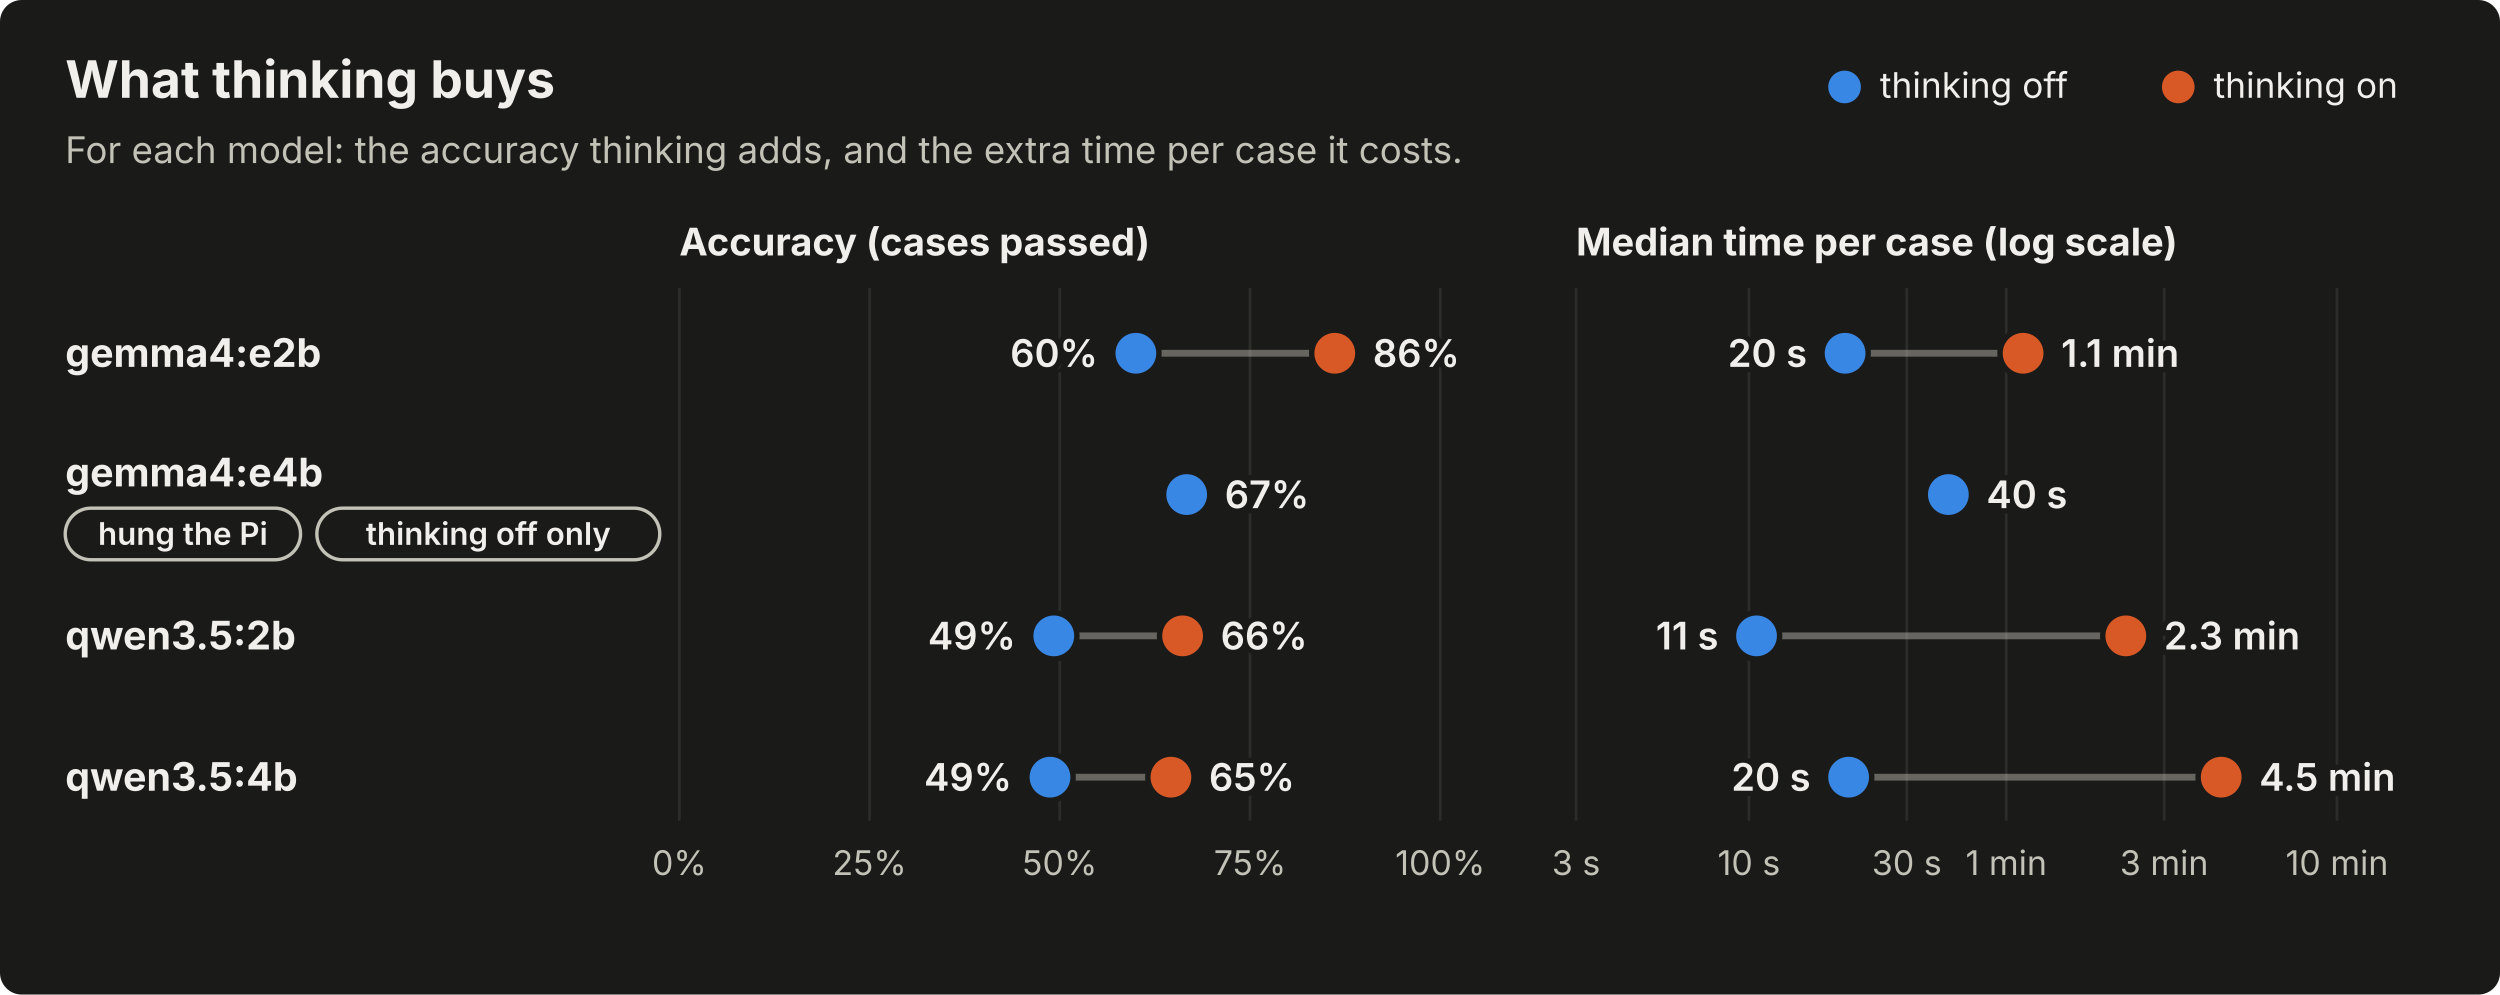
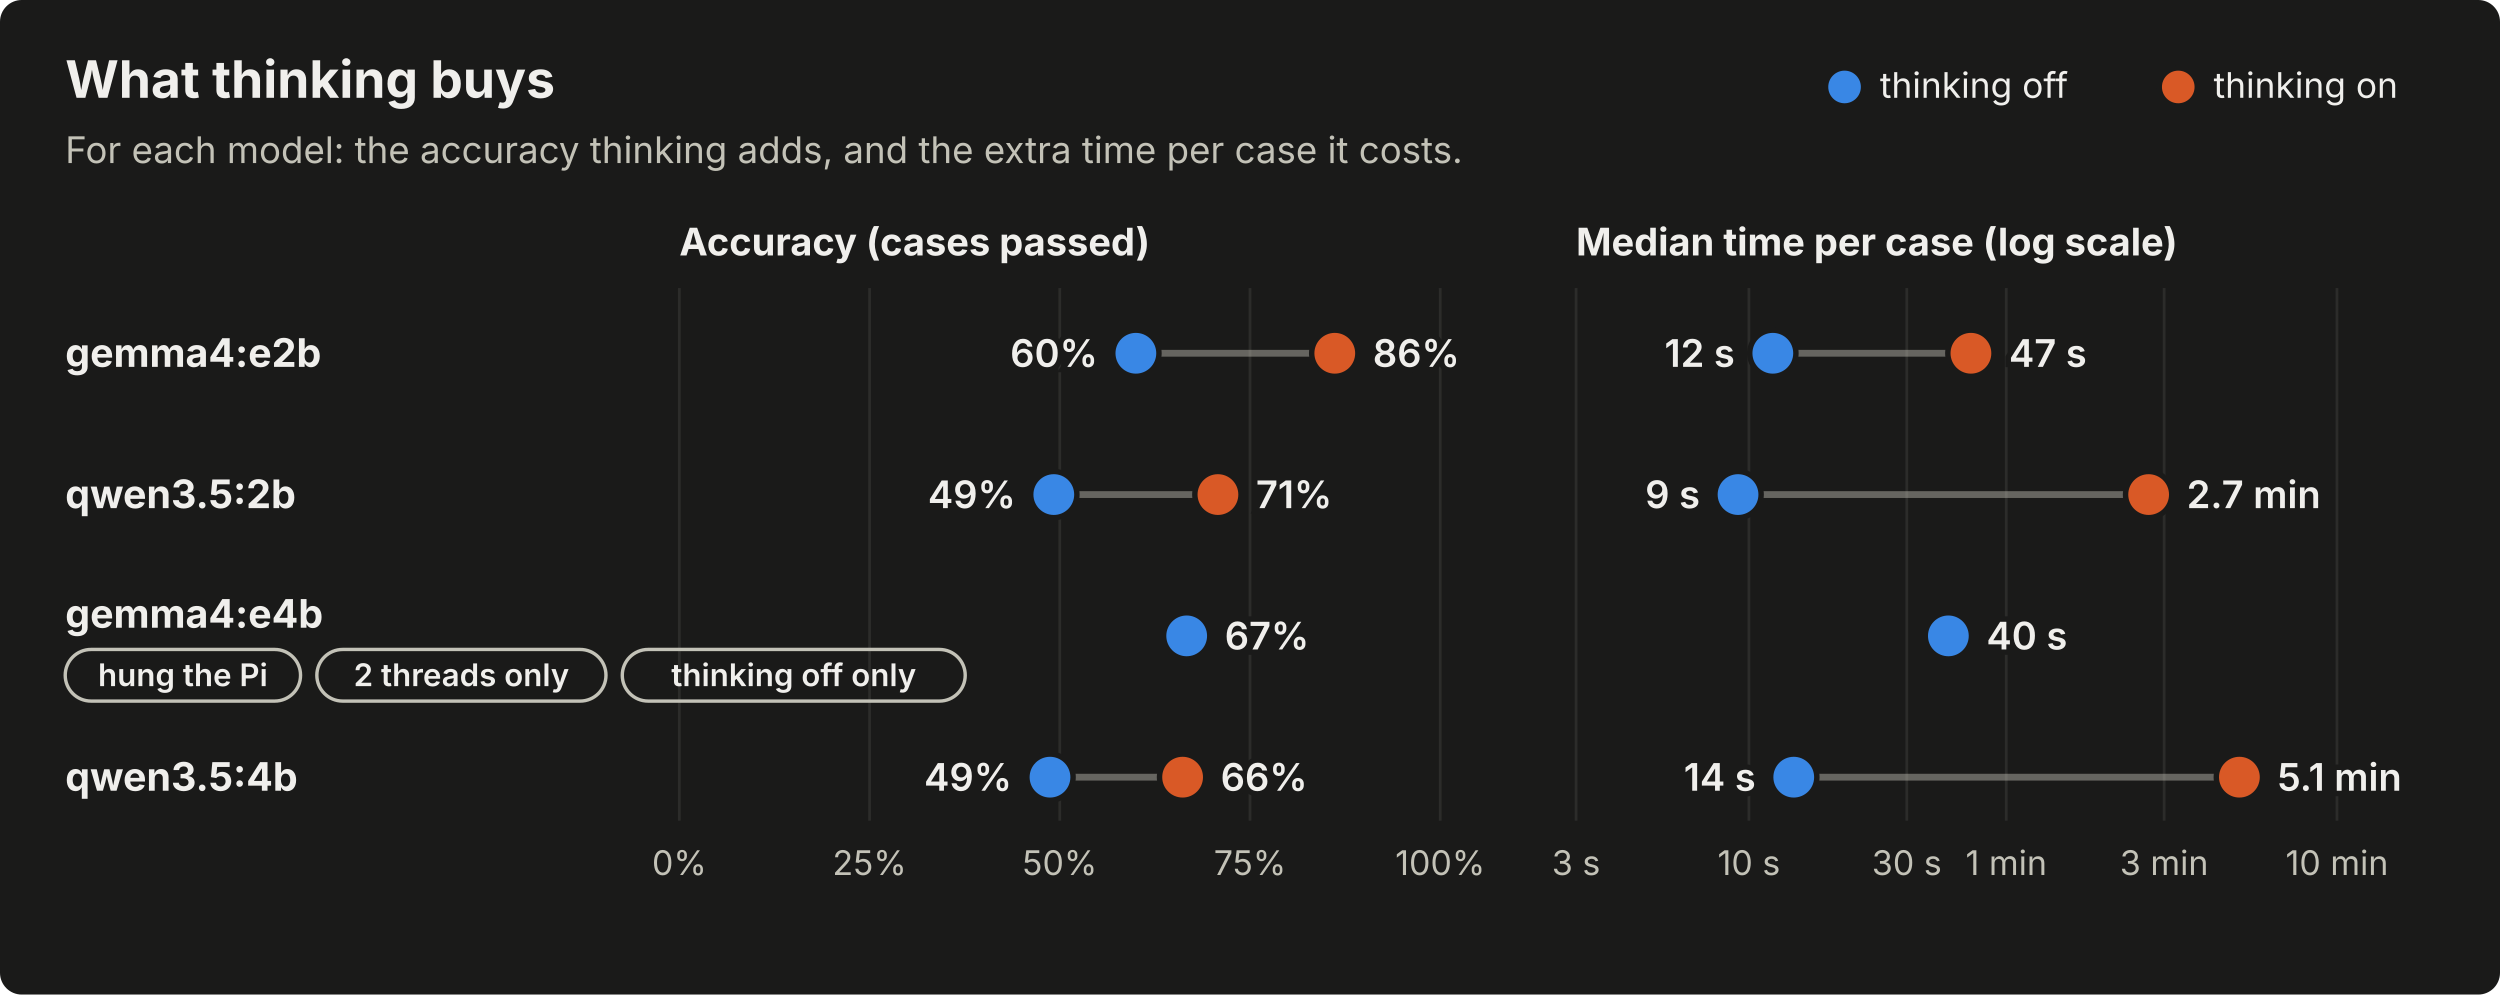
<svg xmlns="http://www.w3.org/2000/svg" width="920" height="366" viewBox="0 0 920 366" role="img" aria-label="What thinking buys">
  <rect width="920" height="366" rx="8" fill="#1a1a19" />
  <text x="24.0" y="36.0" font-size="19" font-weight="700" text-anchor="start" fill="#f0efec" font-family="system-ui, -apple-system, Segoe UI, sans-serif">What thinking buys</text>
  <text x="24.0" y="60.0" font-size="13.5" font-weight="normal" text-anchor="start" fill="#c3c2b7" font-family="system-ui, -apple-system, Segoe UI, sans-serif">For each model: the accuracy thinking adds, and the extra time per case it costs.</text>
  <circle cx="678.8" cy="32.0" r="7" fill="#3987e5" stroke="#1a1a19" stroke-width="2" />
  <text x="691.8" y="36.0" font-size="13" font-weight="normal" text-anchor="start" fill="#f0efec" font-family="system-ui, -apple-system, Segoe UI, sans-serif">thinking off</text>
  <circle cx="801.6" cy="32.0" r="7" fill="#d95926" stroke="#1a1a19" stroke-width="2" />
  <text x="814.6" y="36.0" font-size="13" font-weight="normal" text-anchor="start" fill="#f0efec" font-family="system-ui, -apple-system, Segoe UI, sans-serif">thinking on</text>
  <text x="250.0" y="94.0" font-size="14" font-weight="700" text-anchor="start" fill="#f0efec" font-family="system-ui, -apple-system, Segoe UI, sans-serif">Accuracy (cases passed)</text>
  <text x="580.0" y="94.0" font-size="14" font-weight="700" text-anchor="start" fill="#f0efec" font-family="system-ui, -apple-system, Segoe UI, sans-serif">Median time per case (log scale)</text>
  <line x1="250.0" y1="106.0" x2="250.0" y2="302.0" stroke="#2c2c2a" stroke-width="1" />
  <text x="250.0" y="322.0" font-size="12.5" font-weight="normal" text-anchor="middle" fill="#c3c2b7" font-family="system-ui, -apple-system, Segoe UI, sans-serif">0%</text>
  <line x1="320.0" y1="106.0" x2="320.0" y2="302.0" stroke="#2c2c2a" stroke-width="1" />
  <text x="320.0" y="322.0" font-size="12.5" font-weight="normal" text-anchor="middle" fill="#c3c2b7" font-family="system-ui, -apple-system, Segoe UI, sans-serif">25%</text>
  <line x1="390.0" y1="106.0" x2="390.0" y2="302.0" stroke="#2c2c2a" stroke-width="1" />
  <text x="390.0" y="322.0" font-size="12.5" font-weight="normal" text-anchor="middle" fill="#c3c2b7" font-family="system-ui, -apple-system, Segoe UI, sans-serif">50%</text>
  <line x1="460.0" y1="106.0" x2="460.0" y2="302.0" stroke="#2c2c2a" stroke-width="1" />
  <text x="460.0" y="322.0" font-size="12.5" font-weight="normal" text-anchor="middle" fill="#c3c2b7" font-family="system-ui, -apple-system, Segoe UI, sans-serif">75%</text>
  <line x1="530.0" y1="106.0" x2="530.0" y2="302.0" stroke="#2c2c2a" stroke-width="1" />
  <text x="530.0" y="322.0" font-size="12.5" font-weight="normal" text-anchor="middle" fill="#c3c2b7" font-family="system-ui, -apple-system, Segoe UI, sans-serif">100%</text>
  <line x1="580.0" y1="106.0" x2="580.0" y2="302.0" stroke="#2c2c2a" stroke-width="1" />
  <text x="580.0" y="322.0" font-size="12.5" font-weight="normal" text-anchor="middle" fill="#c3c2b7" font-family="system-ui, -apple-system, Segoe UI, sans-serif">3 s</text>
  <line x1="643.6" y1="106.0" x2="643.6" y2="302.0" stroke="#2c2c2a" stroke-width="1" />
  <text x="643.6" y="322.0" font-size="12.5" font-weight="normal" text-anchor="middle" fill="#c3c2b7" font-family="system-ui, -apple-system, Segoe UI, sans-serif">10 s</text>
  <line x1="701.7" y1="106.0" x2="701.7" y2="302.0" stroke="#2c2c2a" stroke-width="1" />
  <text x="701.7" y="322.0" font-size="12.5" font-weight="normal" text-anchor="middle" fill="#c3c2b7" font-family="system-ui, -apple-system, Segoe UI, sans-serif">30 s</text>
  <line x1="738.3" y1="106.0" x2="738.3" y2="302.0" stroke="#2c2c2a" stroke-width="1" />
  <text x="738.3" y="322.0" font-size="12.5" font-weight="normal" text-anchor="middle" fill="#c3c2b7" font-family="system-ui, -apple-system, Segoe UI, sans-serif">1 min</text>
  <line x1="796.4" y1="106.0" x2="796.4" y2="302.0" stroke="#2c2c2a" stroke-width="1" />
  <text x="796.4" y="322.0" font-size="12.5" font-weight="normal" text-anchor="middle" fill="#c3c2b7" font-family="system-ui, -apple-system, Segoe UI, sans-serif">3 min</text>
  <line x1="860.0" y1="106.0" x2="860.0" y2="302.0" stroke="#2c2c2a" stroke-width="1" />
  <text x="860.0" y="322.0" font-size="12.5" font-weight="normal" text-anchor="middle" fill="#c3c2b7" font-family="system-ui, -apple-system, Segoe UI, sans-serif">10 min</text>
  <text x="24.0" y="135.0" font-size="14.5" font-weight="700" text-anchor="start" fill="#f0efec" font-family="system-ui, -apple-system, Segoe UI, sans-serif">gemma4:e2b</text>
  <line x1="418.0" y1="130.0" x2="491.2" y2="130.0" stroke="#c3c2b7" stroke-width="2.5" stroke-opacity="0.45" />
  <circle cx="418.0" cy="130.0" r="8.5" fill="#3987e5" stroke="#1a1a19" stroke-width="2" />
  <circle cx="491.2" cy="130.0" r="8.5" fill="#d95926" stroke="#1a1a19" stroke-width="2" />
  <text x="404.0" y="135.0" font-size="14" font-weight="600" text-anchor="end" fill="#f0efec" stroke="#1a1a19" stroke-width="4" paint-order="stroke" font-family="system-ui, -apple-system, Segoe UI, sans-serif">60%</text>
  <text x="505.2" y="135.0" font-size="14" font-weight="600" text-anchor="start" fill="#f0efec" stroke="#1a1a19" stroke-width="4" paint-order="stroke" font-family="system-ui, -apple-system, Segoe UI, sans-serif">86%</text>
-   <line x1="679.0" y1="130.0" x2="744.5" y2="130.0" stroke="#c3c2b7" stroke-width="2.5" stroke-opacity="0.45" />
-   <circle cx="679.0" cy="130.0" r="8.5" fill="#3987e5" stroke="#1a1a19" stroke-width="2" />
-   <circle cx="744.5" cy="130.0" r="8.5" fill="#d95926" stroke="#1a1a19" stroke-width="2" />
-   <text x="665.0" y="135.0" font-size="14" font-weight="600" text-anchor="end" fill="#f0efec" stroke="#1a1a19" stroke-width="4" paint-order="stroke" font-family="system-ui, -apple-system, Segoe UI, sans-serif">20 s</text>
-   <text x="758.5" y="135.0" font-size="14" font-weight="600" text-anchor="start" fill="#f0efec" stroke="#1a1a19" stroke-width="4" paint-order="stroke" font-family="system-ui, -apple-system, Segoe UI, sans-serif">1.1 min</text>
-   <text x="24.0" y="179.0" font-size="14.5" font-weight="700" text-anchor="start" fill="#f0efec" font-family="system-ui, -apple-system, Segoe UI, sans-serif">gemma4:e4b</text>
-   <rect x="24.0" y="187.0" width="86.6" height="19" rx="9.5" fill="none" stroke="#c3c2b7" stroke-width="1.25" />
-   <text x="67.3" y="200.5" font-size="11.5" font-weight="600" text-anchor="middle" fill="#f0efec" font-family="system-ui, -apple-system, Segoe UI, sans-serif">hung the Pi</text>
-   <rect x="116.6" y="187.0" width="126.2" height="19" rx="9.5" fill="none" stroke="#c3c2b7" stroke-width="1.25" />
-   <text x="179.7" y="200.5" font-size="11.5" font-weight="600" text-anchor="middle" fill="#f0efec" font-family="system-ui, -apple-system, Segoe UI, sans-serif">thinking off only</text>
-   <circle cx="436.7" cy="182.0" r="8.5" fill="#3987e5" stroke="#1a1a19" stroke-width="2" />
-   <text x="450.7" y="187.0" font-size="14" font-weight="600" text-anchor="start" fill="#f0efec" stroke="#1a1a19" stroke-width="4" paint-order="stroke" font-family="system-ui, -apple-system, Segoe UI, sans-serif">67%</text>
-   <circle cx="717.0" cy="182.0" r="8.5" fill="#3987e5" stroke="#1a1a19" stroke-width="2" />
-   <text x="731.0" y="187.0" font-size="14" font-weight="600" text-anchor="start" fill="#f0efec" stroke="#1a1a19" stroke-width="4" paint-order="stroke" font-family="system-ui, -apple-system, Segoe UI, sans-serif">40 s</text>
-   <text x="24.0" y="239.0" font-size="14.5" font-weight="700" text-anchor="start" fill="#f0efec" font-family="system-ui, -apple-system, Segoe UI, sans-serif">qwen3.5:2b</text>
-   <line x1="387.8" y1="234.0" x2="435.2" y2="234.0" stroke="#c3c2b7" stroke-width="2.5" stroke-opacity="0.45" />
-   <circle cx="387.8" cy="234.0" r="8.5" fill="#3987e5" stroke="#1a1a19" stroke-width="2" />
-   <circle cx="435.2" cy="234.0" r="8.5" fill="#d95926" stroke="#1a1a19" stroke-width="2" />
-   <text x="373.8" y="239.0" font-size="14" font-weight="600" text-anchor="end" fill="#f0efec" stroke="#1a1a19" stroke-width="4" paint-order="stroke" font-family="system-ui, -apple-system, Segoe UI, sans-serif">49%</text>
-   <text x="449.2" y="239.0" font-size="14" font-weight="600" text-anchor="start" fill="#f0efec" stroke="#1a1a19" stroke-width="4" paint-order="stroke" font-family="system-ui, -apple-system, Segoe UI, sans-serif">66%</text>
-   <line x1="646.4" y1="234.0" x2="782.3" y2="234.0" stroke="#c3c2b7" stroke-width="2.5" stroke-opacity="0.45" />
-   <circle cx="646.4" cy="234.0" r="8.5" fill="#3987e5" stroke="#1a1a19" stroke-width="2" />
-   <circle cx="782.3" cy="234.0" r="8.5" fill="#d95926" stroke="#1a1a19" stroke-width="2" />
-   <text x="632.4" y="239.0" font-size="14" font-weight="600" text-anchor="end" fill="#f0efec" stroke="#1a1a19" stroke-width="4" paint-order="stroke" font-family="system-ui, -apple-system, Segoe UI, sans-serif">11 s</text>
-   <text x="796.3" y="239.0" font-size="14" font-weight="600" text-anchor="start" fill="#f0efec" stroke="#1a1a19" stroke-width="4" paint-order="stroke" font-family="system-ui, -apple-system, Segoe UI, sans-serif">2.3 min</text>
+   <line x1="652.4" y1="130.0" x2="725.3" y2="130.0" stroke="#c3c2b7" stroke-width="2.5" stroke-opacity="0.45" />
+   <circle cx="652.4" cy="130.0" r="8.5" fill="#3987e5" stroke="#1a1a19" stroke-width="2" />
+   <circle cx="725.3" cy="130.0" r="8.5" fill="#d95926" stroke="#1a1a19" stroke-width="2" />
+   <text x="638.4" y="135.0" font-size="14" font-weight="600" text-anchor="end" fill="#f0efec" stroke="#1a1a19" stroke-width="4" paint-order="stroke" font-family="system-ui, -apple-system, Segoe UI, sans-serif">12 s</text>
+   <text x="739.3" y="135.0" font-size="14" font-weight="600" text-anchor="start" fill="#f0efec" stroke="#1a1a19" stroke-width="4" paint-order="stroke" font-family="system-ui, -apple-system, Segoe UI, sans-serif">47 s</text>
+   <text x="24.0" y="187.0" font-size="14.5" font-weight="700" text-anchor="start" fill="#f0efec" font-family="system-ui, -apple-system, Segoe UI, sans-serif">qwen3.5:2b</text>
+   <line x1="387.8" y1="182.0" x2="448.2" y2="182.0" stroke="#c3c2b7" stroke-width="2.5" stroke-opacity="0.45" />
+   <circle cx="387.8" cy="182.0" r="8.5" fill="#3987e5" stroke="#1a1a19" stroke-width="2" />
+   <circle cx="448.2" cy="182.0" r="8.5" fill="#d95926" stroke="#1a1a19" stroke-width="2" />
+   <text x="373.8" y="187.0" font-size="14" font-weight="600" text-anchor="end" fill="#f0efec" stroke="#1a1a19" stroke-width="4" paint-order="stroke" font-family="system-ui, -apple-system, Segoe UI, sans-serif">49%</text>
+   <text x="462.2" y="187.0" font-size="14" font-weight="600" text-anchor="start" fill="#f0efec" stroke="#1a1a19" stroke-width="4" paint-order="stroke" font-family="system-ui, -apple-system, Segoe UI, sans-serif">71%</text>
+   <line x1="639.6" y1="182.0" x2="790.7" y2="182.0" stroke="#c3c2b7" stroke-width="2.5" stroke-opacity="0.45" />
+   <circle cx="639.6" cy="182.0" r="8.5" fill="#3987e5" stroke="#1a1a19" stroke-width="2" />
+   <circle cx="790.7" cy="182.0" r="8.5" fill="#d95926" stroke="#1a1a19" stroke-width="2" />
+   <text x="625.6" y="187.0" font-size="14" font-weight="600" text-anchor="end" fill="#f0efec" stroke="#1a1a19" stroke-width="4" paint-order="stroke" font-family="system-ui, -apple-system, Segoe UI, sans-serif">9 s</text>
+   <text x="804.7" y="187.0" font-size="14" font-weight="600" text-anchor="start" fill="#f0efec" stroke="#1a1a19" stroke-width="4" paint-order="stroke" font-family="system-ui, -apple-system, Segoe UI, sans-serif">2.7 min</text>
+   <text x="24.0" y="231.0" font-size="14.5" font-weight="700" text-anchor="start" fill="#f0efec" font-family="system-ui, -apple-system, Segoe UI, sans-serif">gemma4:e4b</text>
+   <rect x="24.0" y="239.0" width="86.6" height="19" rx="9.5" fill="none" stroke="#c3c2b7" stroke-width="1.25" />
+   <text x="67.3" y="252.5" font-size="11.5" font-weight="600" text-anchor="middle" fill="#f0efec" font-family="system-ui, -apple-system, Segoe UI, sans-serif">hung the Pi</text>
+   <rect x="116.6" y="239.0" width="106.4" height="19" rx="9.5" fill="none" stroke="#c3c2b7" stroke-width="1.25" />
+   <text x="169.8" y="252.5" font-size="11.5" font-weight="600" text-anchor="middle" fill="#f0efec" font-family="system-ui, -apple-system, Segoe UI, sans-serif">2 threads only</text>
+   <rect x="229.0" y="239.0" width="126.2" height="19" rx="9.5" fill="none" stroke="#c3c2b7" stroke-width="1.25" />
+   <text x="292.1" y="252.5" font-size="11.5" font-weight="600" text-anchor="middle" fill="#f0efec" font-family="system-ui, -apple-system, Segoe UI, sans-serif">thinking off only</text>
+   <circle cx="436.7" cy="234.0" r="8.5" fill="#3987e5" stroke="#1a1a19" stroke-width="2" />
+   <text x="450.7" y="239.0" font-size="14" font-weight="600" text-anchor="start" fill="#f0efec" stroke="#1a1a19" stroke-width="4" paint-order="stroke" font-family="system-ui, -apple-system, Segoe UI, sans-serif">67%</text>
+   <circle cx="717.0" cy="234.0" r="8.5" fill="#3987e5" stroke="#1a1a19" stroke-width="2" />
+   <text x="731.0" y="239.0" font-size="14" font-weight="600" text-anchor="start" fill="#f0efec" stroke="#1a1a19" stroke-width="4" paint-order="stroke" font-family="system-ui, -apple-system, Segoe UI, sans-serif">40 s</text>
  <text x="24.0" y="291.0" font-size="14.5" font-weight="700" text-anchor="start" fill="#f0efec" font-family="system-ui, -apple-system, Segoe UI, sans-serif">qwen3.5:4b</text>
-   <line x1="386.4" y1="286.0" x2="430.9" y2="286.0" stroke="#c3c2b7" stroke-width="2.5" stroke-opacity="0.45" />
+   <line x1="386.4" y1="286.0" x2="435.2" y2="286.0" stroke="#c3c2b7" stroke-width="2.5" stroke-opacity="0.45" />
  <circle cx="386.4" cy="286.0" r="8.5" fill="#3987e5" stroke="#1a1a19" stroke-width="2" />
-   <circle cx="430.9" cy="286.0" r="8.5" fill="#d95926" stroke="#1a1a19" stroke-width="2" />
+   <circle cx="435.2" cy="286.0" r="8.5" fill="#d95926" stroke="#1a1a19" stroke-width="2" />
  <text x="372.4" y="291.0" font-size="14" font-weight="600" text-anchor="end" fill="#f0efec" stroke="#1a1a19" stroke-width="4" paint-order="stroke" font-family="system-ui, -apple-system, Segoe UI, sans-serif">49%</text>
-   <text x="444.9" y="291.0" font-size="14" font-weight="600" text-anchor="start" fill="#f0efec" stroke="#1a1a19" stroke-width="4" paint-order="stroke" font-family="system-ui, -apple-system, Segoe UI, sans-serif">65%</text>
-   <line x1="680.3" y1="286.0" x2="817.4" y2="286.0" stroke="#c3c2b7" stroke-width="2.5" stroke-opacity="0.45" />
-   <circle cx="680.3" cy="286.0" r="8.5" fill="#3987e5" stroke="#1a1a19" stroke-width="2" />
-   <circle cx="817.4" cy="286.0" r="8.5" fill="#d95926" stroke="#1a1a19" stroke-width="2" />
-   <text x="666.3" y="291.0" font-size="14" font-weight="600" text-anchor="end" fill="#f0efec" stroke="#1a1a19" stroke-width="4" paint-order="stroke" font-family="system-ui, -apple-system, Segoe UI, sans-serif">20 s</text>
-   <text x="831.4" y="291.0" font-size="14" font-weight="600" text-anchor="start" fill="#f0efec" stroke="#1a1a19" stroke-width="4" paint-order="stroke" font-family="system-ui, -apple-system, Segoe UI, sans-serif">4.5 min</text>
+   <text x="449.2" y="291.0" font-size="14" font-weight="600" text-anchor="start" fill="#f0efec" stroke="#1a1a19" stroke-width="4" paint-order="stroke" font-family="system-ui, -apple-system, Segoe UI, sans-serif">66%</text>
+   <line x1="660.1" y1="286.0" x2="824.1" y2="286.0" stroke="#c3c2b7" stroke-width="2.5" stroke-opacity="0.45" />
+   <circle cx="660.1" cy="286.0" r="8.5" fill="#3987e5" stroke="#1a1a19" stroke-width="2" />
+   <circle cx="824.1" cy="286.0" r="8.5" fill="#d95926" stroke="#1a1a19" stroke-width="2" />
+   <text x="646.1" y="291.0" font-size="14" font-weight="600" text-anchor="end" fill="#f0efec" stroke="#1a1a19" stroke-width="4" paint-order="stroke" font-family="system-ui, -apple-system, Segoe UI, sans-serif">14 s</text>
+   <text x="838.1" y="291.0" font-size="14" font-weight="600" text-anchor="start" fill="#f0efec" stroke="#1a1a19" stroke-width="4" paint-order="stroke" font-family="system-ui, -apple-system, Segoe UI, sans-serif">5.1 min</text>
</svg>
